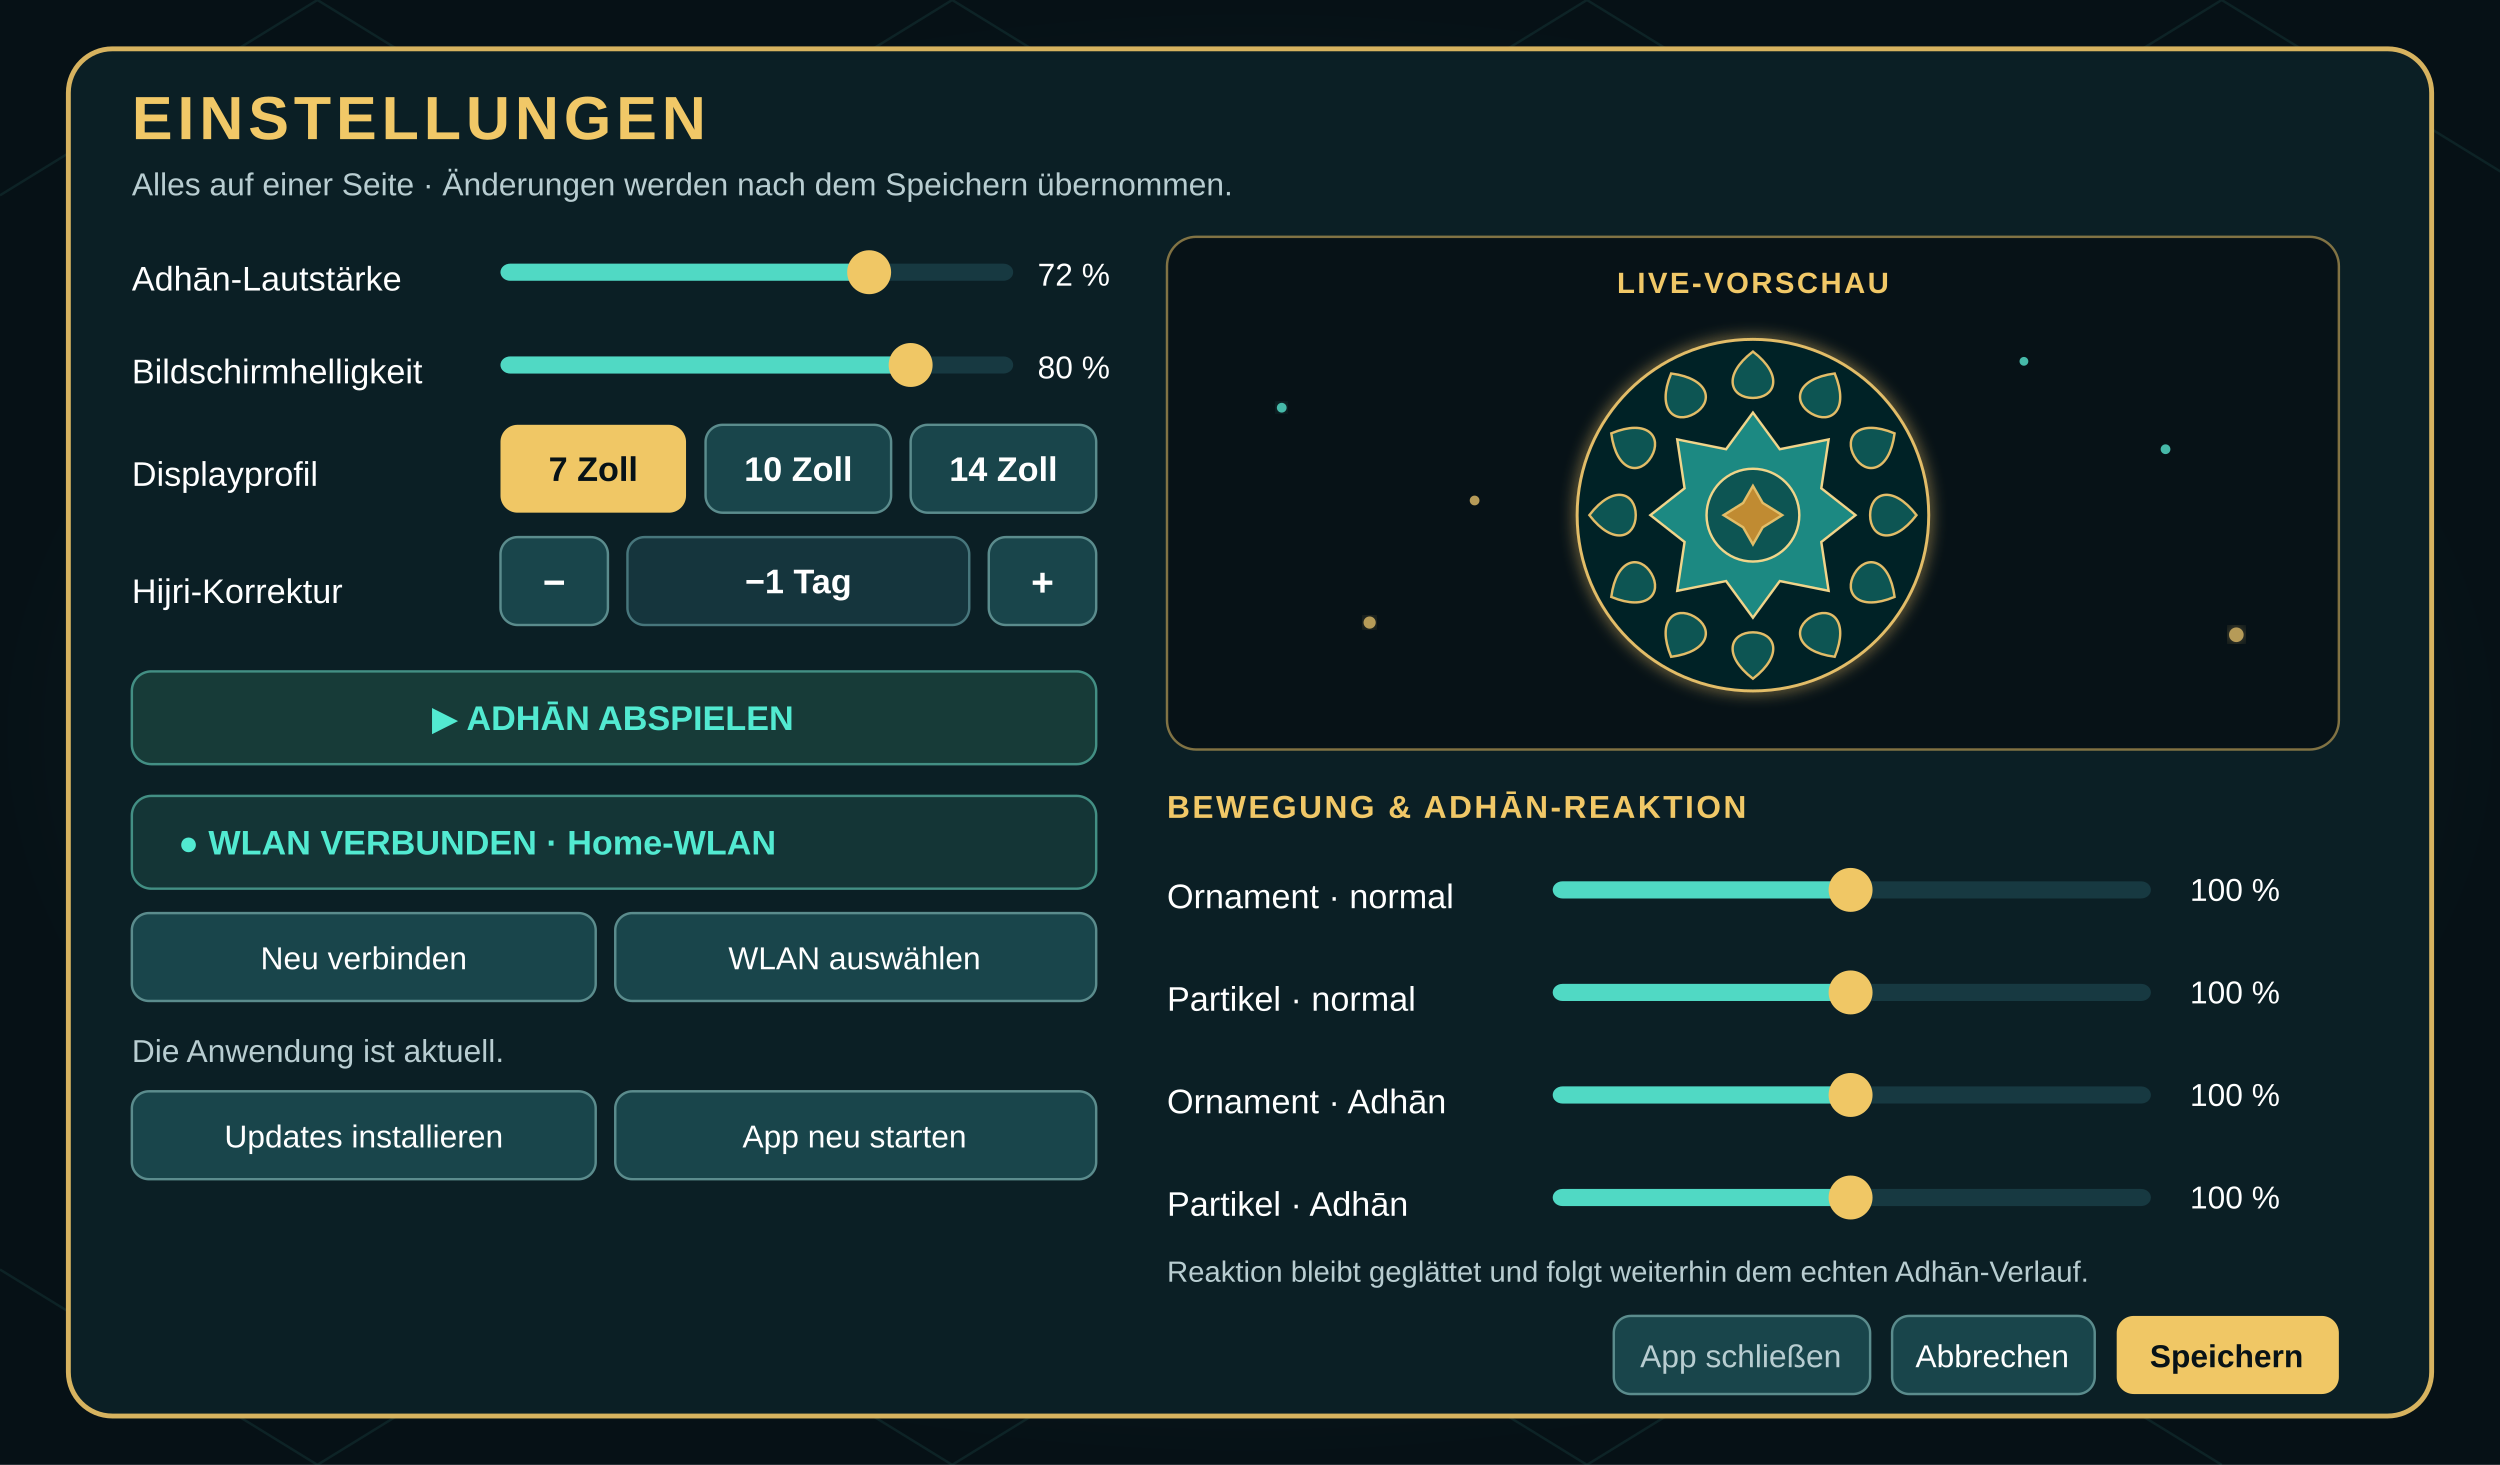
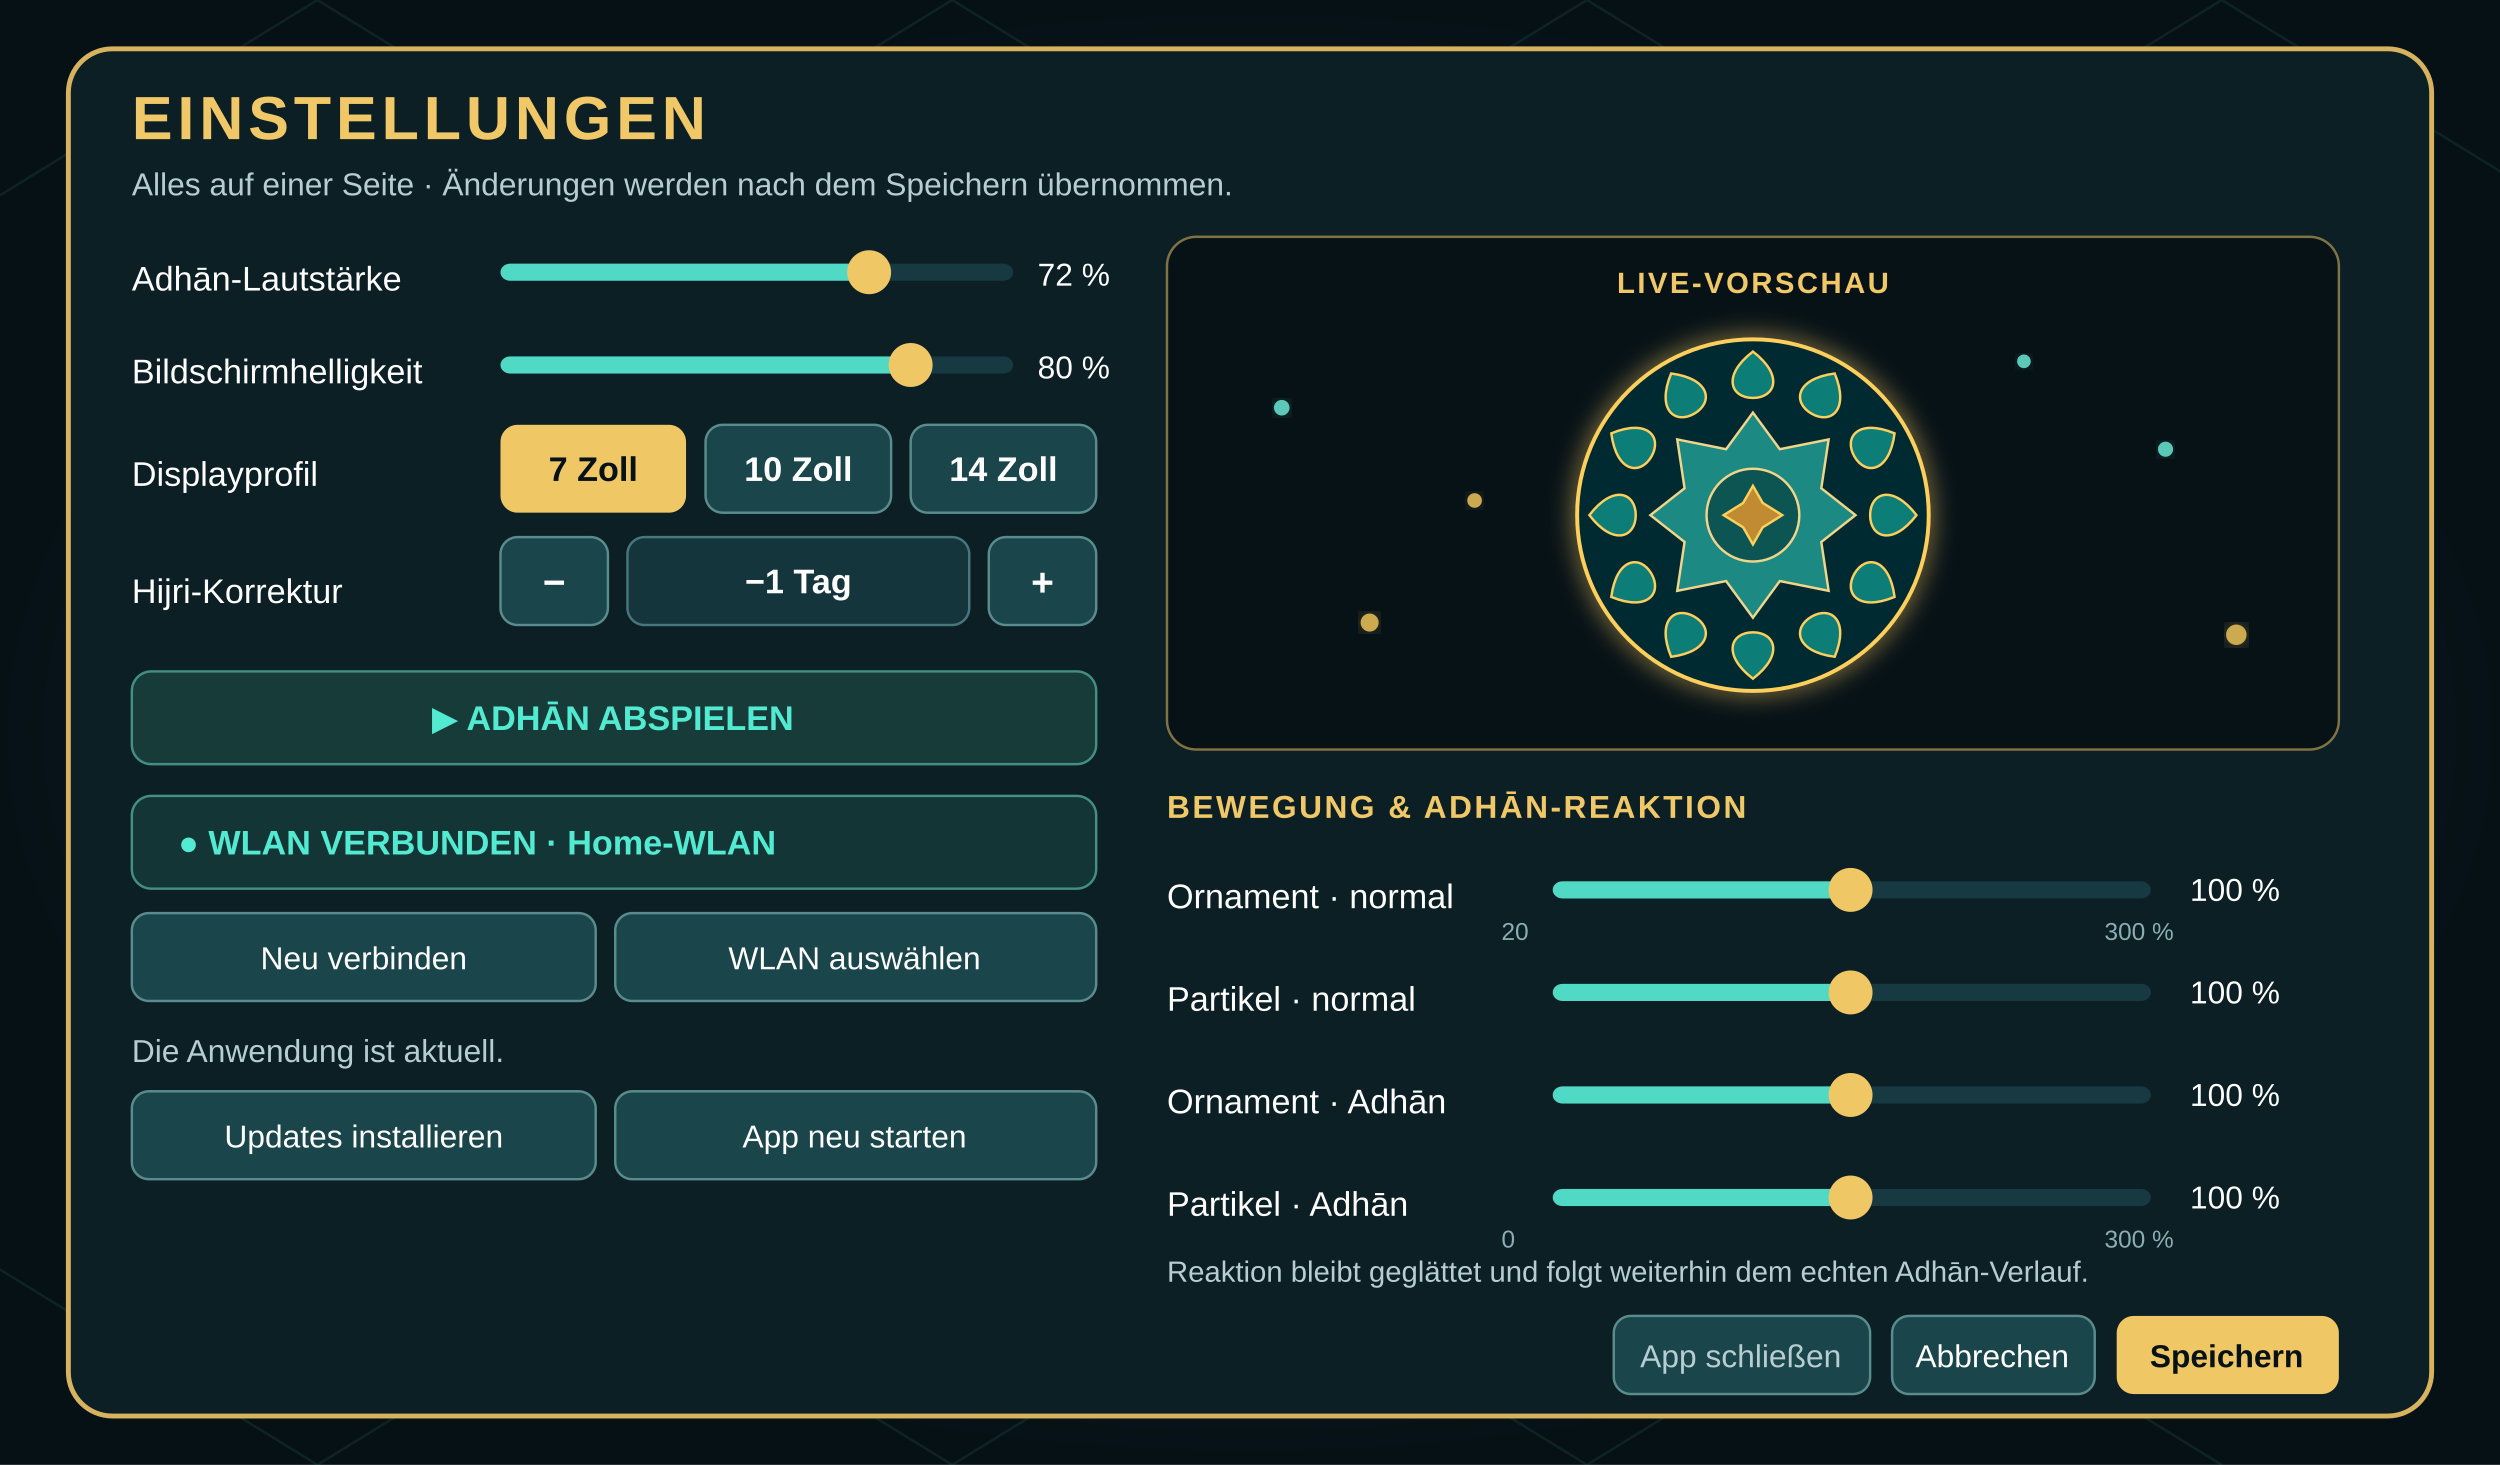
<svg xmlns="http://www.w3.org/2000/svg" width="1024" height="600" viewBox="0 0 1024 600">
  <defs>
    <radialGradient id="bg">
      <stop stop-color="#16343b" />
      <stop offset="1" stop-color="#061116" />
    </radialGradient>
    <filter id="glow">
-       <feGaussianBlur stdDeviation="3" result="b" />
+       <feGaussianBlur stdDeviation="5" result="b" />
      <feMerge>
        <feMergeNode in="b" />
        <feMergeNode in="SourceGraphic" />
      </feMerge>
    </filter>
    <g id="ornamentPetal">
      <path d="M0-48C9-48 13-57 0-67C-13-57-9-48 0-48Z" />
    </g>
  </defs>
  <rect width="1024" height="600" fill="url(#bg)" />
  <g opacity=".09" stroke="#55d9c5" fill="none">
    <path d="M0 80L130 0l130 80 130-80 130 80 130-80 130 80 130-80 130 80M0 520l130 80 130-80 130 80 130-80 130 80 130-80 130 80" />
  </g>
  <rect x="28" y="20" width="968" height="560" rx="18" fill="#0b1f25" stroke="#d7b35f" stroke-width="2" />
  <text x="54" y="57" fill="#f1c867" font-family="Arial" font-size="25" font-weight="800" letter-spacing="2">EINSTELLUNGEN</text>
  <text x="54" y="80" fill="#b8cdd1" font-family="Arial" font-size="13">Alles auf einer Seite · Änderungen werden nach dem Speichern übernommen.</text>
  <g font-family="Arial">
    <text x="54" y="119" fill="white" font-size="14">Adhān-Lautstärke</text>
    <rect x="205" y="108" width="210" height="7" rx="4" fill="#173941" />
    <rect x="205" y="108" width="151" height="7" rx="4" fill="#50d9c4" />
    <circle cx="356" cy="111.5" r="9" fill="#f0c765" />
    <text x="425" y="117" fill="white" font-size="13">72 %</text>
    <text x="54" y="157" fill="white" font-size="14">Bildschirmhelligkeit</text>
    <rect x="205" y="146" width="210" height="7" rx="4" fill="#173941" />
    <rect x="205" y="146" width="168" height="7" rx="4" fill="#50d9c4" />
    <circle cx="373" cy="149.5" r="9" fill="#f0c765" />
    <text x="425" y="155" fill="white" font-size="13">80 %</text>
    <text x="54" y="199" fill="white" font-size="14">Displayprofil</text>
    <g font-size="14" font-weight="700" text-anchor="middle">
      <rect x="205" y="174" width="76" height="36" rx="7" fill="#f0c765" />
      <text x="243" y="197" fill="#071217">7 Zoll</text>
      <rect x="289" y="174" width="76" height="36" rx="7" fill="#19454b" stroke="#5b8c8d" />
      <text x="327" y="197" fill="white">10 Zoll</text>
      <rect x="373" y="174" width="76" height="36" rx="7" fill="#19454b" stroke="#5b8c8d" />
      <text x="411" y="197" fill="white">14 Zoll</text>
    </g>
    <text x="54" y="247" fill="white" font-size="14">Hijri-Korrektur</text>
    <g font-size="16" font-weight="700" text-anchor="middle">
      <rect x="205" y="220" width="44" height="36" rx="7" fill="#19454b" stroke="#5b8c8d" />
      <text x="227" y="244" fill="white">−</text>
      <rect x="257" y="220" width="140" height="36" rx="7" fill="#15353d" stroke="#47767c" />
      <text x="327" y="243" fill="white" font-size="14">−1 Tag</text>
      <rect x="405" y="220" width="44" height="36" rx="7" fill="#19454b" stroke="#5b8c8d" />
      <text x="427" y="244" fill="white">+</text>
    </g>
    <rect x="54" y="275" width="395" height="38" rx="8" fill="#173b38" stroke="#438f84" />
    <text x="251" y="299" fill="#52ead1" font-size="14" font-weight="700" text-anchor="middle">▶ ADHĀN ABSPIELEN</text>
    <rect x="54" y="326" width="395" height="38" rx="8" fill="rgba(44,112,99,.28)" stroke="#438f84" />
    <text x="73" y="350" fill="#52ead1" font-size="14" font-weight="700">● WLAN VERBUNDEN · Home-WLAN</text>
    <g font-size="13" text-anchor="middle">
      <rect x="54" y="374" width="190" height="36" rx="7" fill="#19454b" stroke="#5b8c8d" />
      <text x="149" y="397" fill="white">Neu verbinden</text>
      <rect x="252" y="374" width="197" height="36" rx="7" fill="#19454b" stroke="#5b8c8d" />
      <text x="350" y="397" fill="white">WLAN auswählen</text>
    </g>
    <text x="54" y="435" fill="#b8cdd1" font-size="13">Die Anwendung ist aktuell.</text>
    <g font-size="13" text-anchor="middle">
      <rect x="54" y="447" width="190" height="36" rx="7" fill="#19454b" stroke="#5b8c8d" />
      <text x="149" y="470" fill="white">Updates installieren</text>
      <rect x="252" y="447" width="197" height="36" rx="7" fill="#19454b" stroke="#5b8c8d" />
      <text x="350" y="470" fill="white">App neu starten</text>
    </g>
  </g>
  <rect x="478" y="97" width="480" height="210" rx="12" fill="#071217" stroke="#d7b35f" stroke-opacity=".58" />
  <text x="718" y="120" fill="#f1c867" font-family="Arial" font-size="12" font-weight="800" text-anchor="middle" letter-spacing="1">LIVE-VORSCHAU</text>
  <g opacity=".8">
-     <circle cx="525" cy="167" r="2" fill="#56e2cd" filter="url(#glow)">
+     <circle cx="525" cy="167" r="3.2" fill="#72f5df" filter="url(#glow)">
      <animate attributeName="cy" values="167;149;167" dur="3.2s" repeatCount="indefinite" />
    </circle>
-     <circle cx="561" cy="255" r="2.5" fill="#e2bd68" filter="url(#glow)">
+     <circle cx="561" cy="255" r="3.7" fill="#ffcf5c" filter="url(#glow)">
      <animate attributeName="cy" values="255;231;255" dur="4s" repeatCount="indefinite" />
    </circle>
-     <circle cx="887" cy="184" r="2" fill="#56e2cd">
+     <circle cx="887" cy="184" r="3.1" fill="#72f5df" filter="url(#glow)">
      <animate attributeName="cy" values="184;160;184" dur="3.6s" repeatCount="indefinite" />
    </circle>
-     <circle cx="916" cy="260" r="3" fill="#e2bd68" filter="url(#glow)">
+     <circle cx="916" cy="260" r="4.2" fill="#ffcf5c" filter="url(#glow)">
      <animate attributeName="cy" values="260;224;260" dur="4.4s" repeatCount="indefinite" />
    </circle>
-     <circle cx="829" cy="148" r="1.8" fill="#56e2cd" />
-     <circle cx="604" cy="205" r="2" fill="#e2bd68" />
+     <circle cx="829" cy="148" r="2.8" fill="#72f5df" filter="url(#glow)" />
+     <circle cx="604" cy="205" r="3" fill="#ffcf5c" filter="url(#glow)" />
  </g>
-   <g transform="translate(718 211)" fill="#0d5552" stroke="#e2bd68" filter="url(#glow)">
-     <circle r="72" fill="#052126" stroke-width="1.2" />
+   <g transform="translate(718 211)" fill="#117e77" stroke="#ffcf5c" filter="url(#glow)">
+     <circle r="72" fill="#042b30" stroke-width="1.6" />
    <g>
      <use href="#ornamentPetal" />
      <use href="#ornamentPetal" transform="rotate(30)" />
      <use href="#ornamentPetal" transform="rotate(60)" />
      <use href="#ornamentPetal" transform="rotate(90)" />
      <use href="#ornamentPetal" transform="rotate(120)" />
      <use href="#ornamentPetal" transform="rotate(150)" />
      <use href="#ornamentPetal" transform="rotate(180)" />
      <use href="#ornamentPetal" transform="rotate(210)" />
      <use href="#ornamentPetal" transform="rotate(240)" />
      <use href="#ornamentPetal" transform="rotate(270)" />
      <use href="#ornamentPetal" transform="rotate(300)" />
      <use href="#ornamentPetal" transform="rotate(330)" />
      <animateTransform attributeName="transform" type="rotate" from="0" to="360" dur="32s" repeatCount="indefinite" />
    </g>
    <path d="M0-42L11-27L31-31L28-11L42 0L28 11L31 31L11 27L0 42L-11 27L-31 31L-28 11L-42 0L-28-11L-31-31L-11-27Z" fill="#1c8982" stroke="#f0d58a" />
    <circle r="19" fill="#0d5552" stroke="#f0d58a" />
    <path d="M0-12L4-5L12 0L4 5L0 12L-4 5L-12 0L-4-5Z" fill="#c08b31" />
  </g>
  <text x="478" y="335" fill="#f1c867" font-family="Arial" font-size="13" font-weight="800" letter-spacing="1">BEWEGUNG &amp; ADHĀN-REAKTION</text>
  <g font-family="Arial" font-size="14">
    <text x="478" y="372" fill="white">Ornament · normal</text>
    <text x="478" y="414" fill="white">Partikel · normal</text>
    <text x="478" y="456" fill="white">Ornament · Adhān</text>
    <text x="478" y="498" fill="white">Partikel · Adhān</text>
    <g fill="#173941">
      <rect x="636" y="361" width="245" height="7" rx="4" />
      <rect x="636" y="403" width="245" height="7" rx="4" />
      <rect x="636" y="445" width="245" height="7" rx="4" />
      <rect x="636" y="487" width="245" height="7" rx="4" />
    </g>
    <g fill="#50d9c4">
      <rect x="636" y="361" width="122" height="7" rx="4" />
      <rect x="636" y="403" width="122" height="7" rx="4" />
      <rect x="636" y="445" width="122" height="7" rx="4" />
      <rect x="636" y="487" width="122" height="7" rx="4" />
    </g>
    <g fill="#f0c765">
      <circle cx="758" cy="364.5" r="9" />
      <circle cx="758" cy="406.5" r="9" />
      <circle cx="758" cy="448.5" r="9" />
      <circle cx="758" cy="490.5" r="9" />
    </g>
    <g fill="white" font-size="13">
      <text x="897" y="369">100 %</text>
      <text x="897" y="411">100 %</text>
      <text x="897" y="453">100 %</text>
      <text x="897" y="495">100 %</text>
    </g>
+     <g fill="#8baeb3" font-size="10">
+       <text x="615" y="385">20</text>
+       <text x="862" y="385">300 %</text>
+       <text x="615" y="511">0</text>
+       <text x="862" y="511">300 %</text>
+     </g>
  </g>
  <text x="478" y="525" fill="#b8cdd1" font-family="Arial" font-size="12">Reaktion bleibt geglättet und folgt weiterhin dem echten Adhān-Verlauf.</text>
  <g font-family="Arial" font-size="13" text-anchor="middle">
    <rect x="661" y="539" width="105" height="32" rx="7" fill="#19454b" stroke="#5b8c8d" />
    <text x="713" y="560" fill="#b8cdd1">App schließen</text>
    <rect x="775" y="539" width="83" height="32" rx="7" fill="#19454b" stroke="#5b8c8d" />
    <text x="816" y="560" fill="white">Abbrechen</text>
    <rect x="867" y="539" width="91" height="32" rx="7" fill="#f0c765" />
    <text x="912" y="560" fill="#071217" font-weight="700">Speichern</text>
  </g>
</svg>
